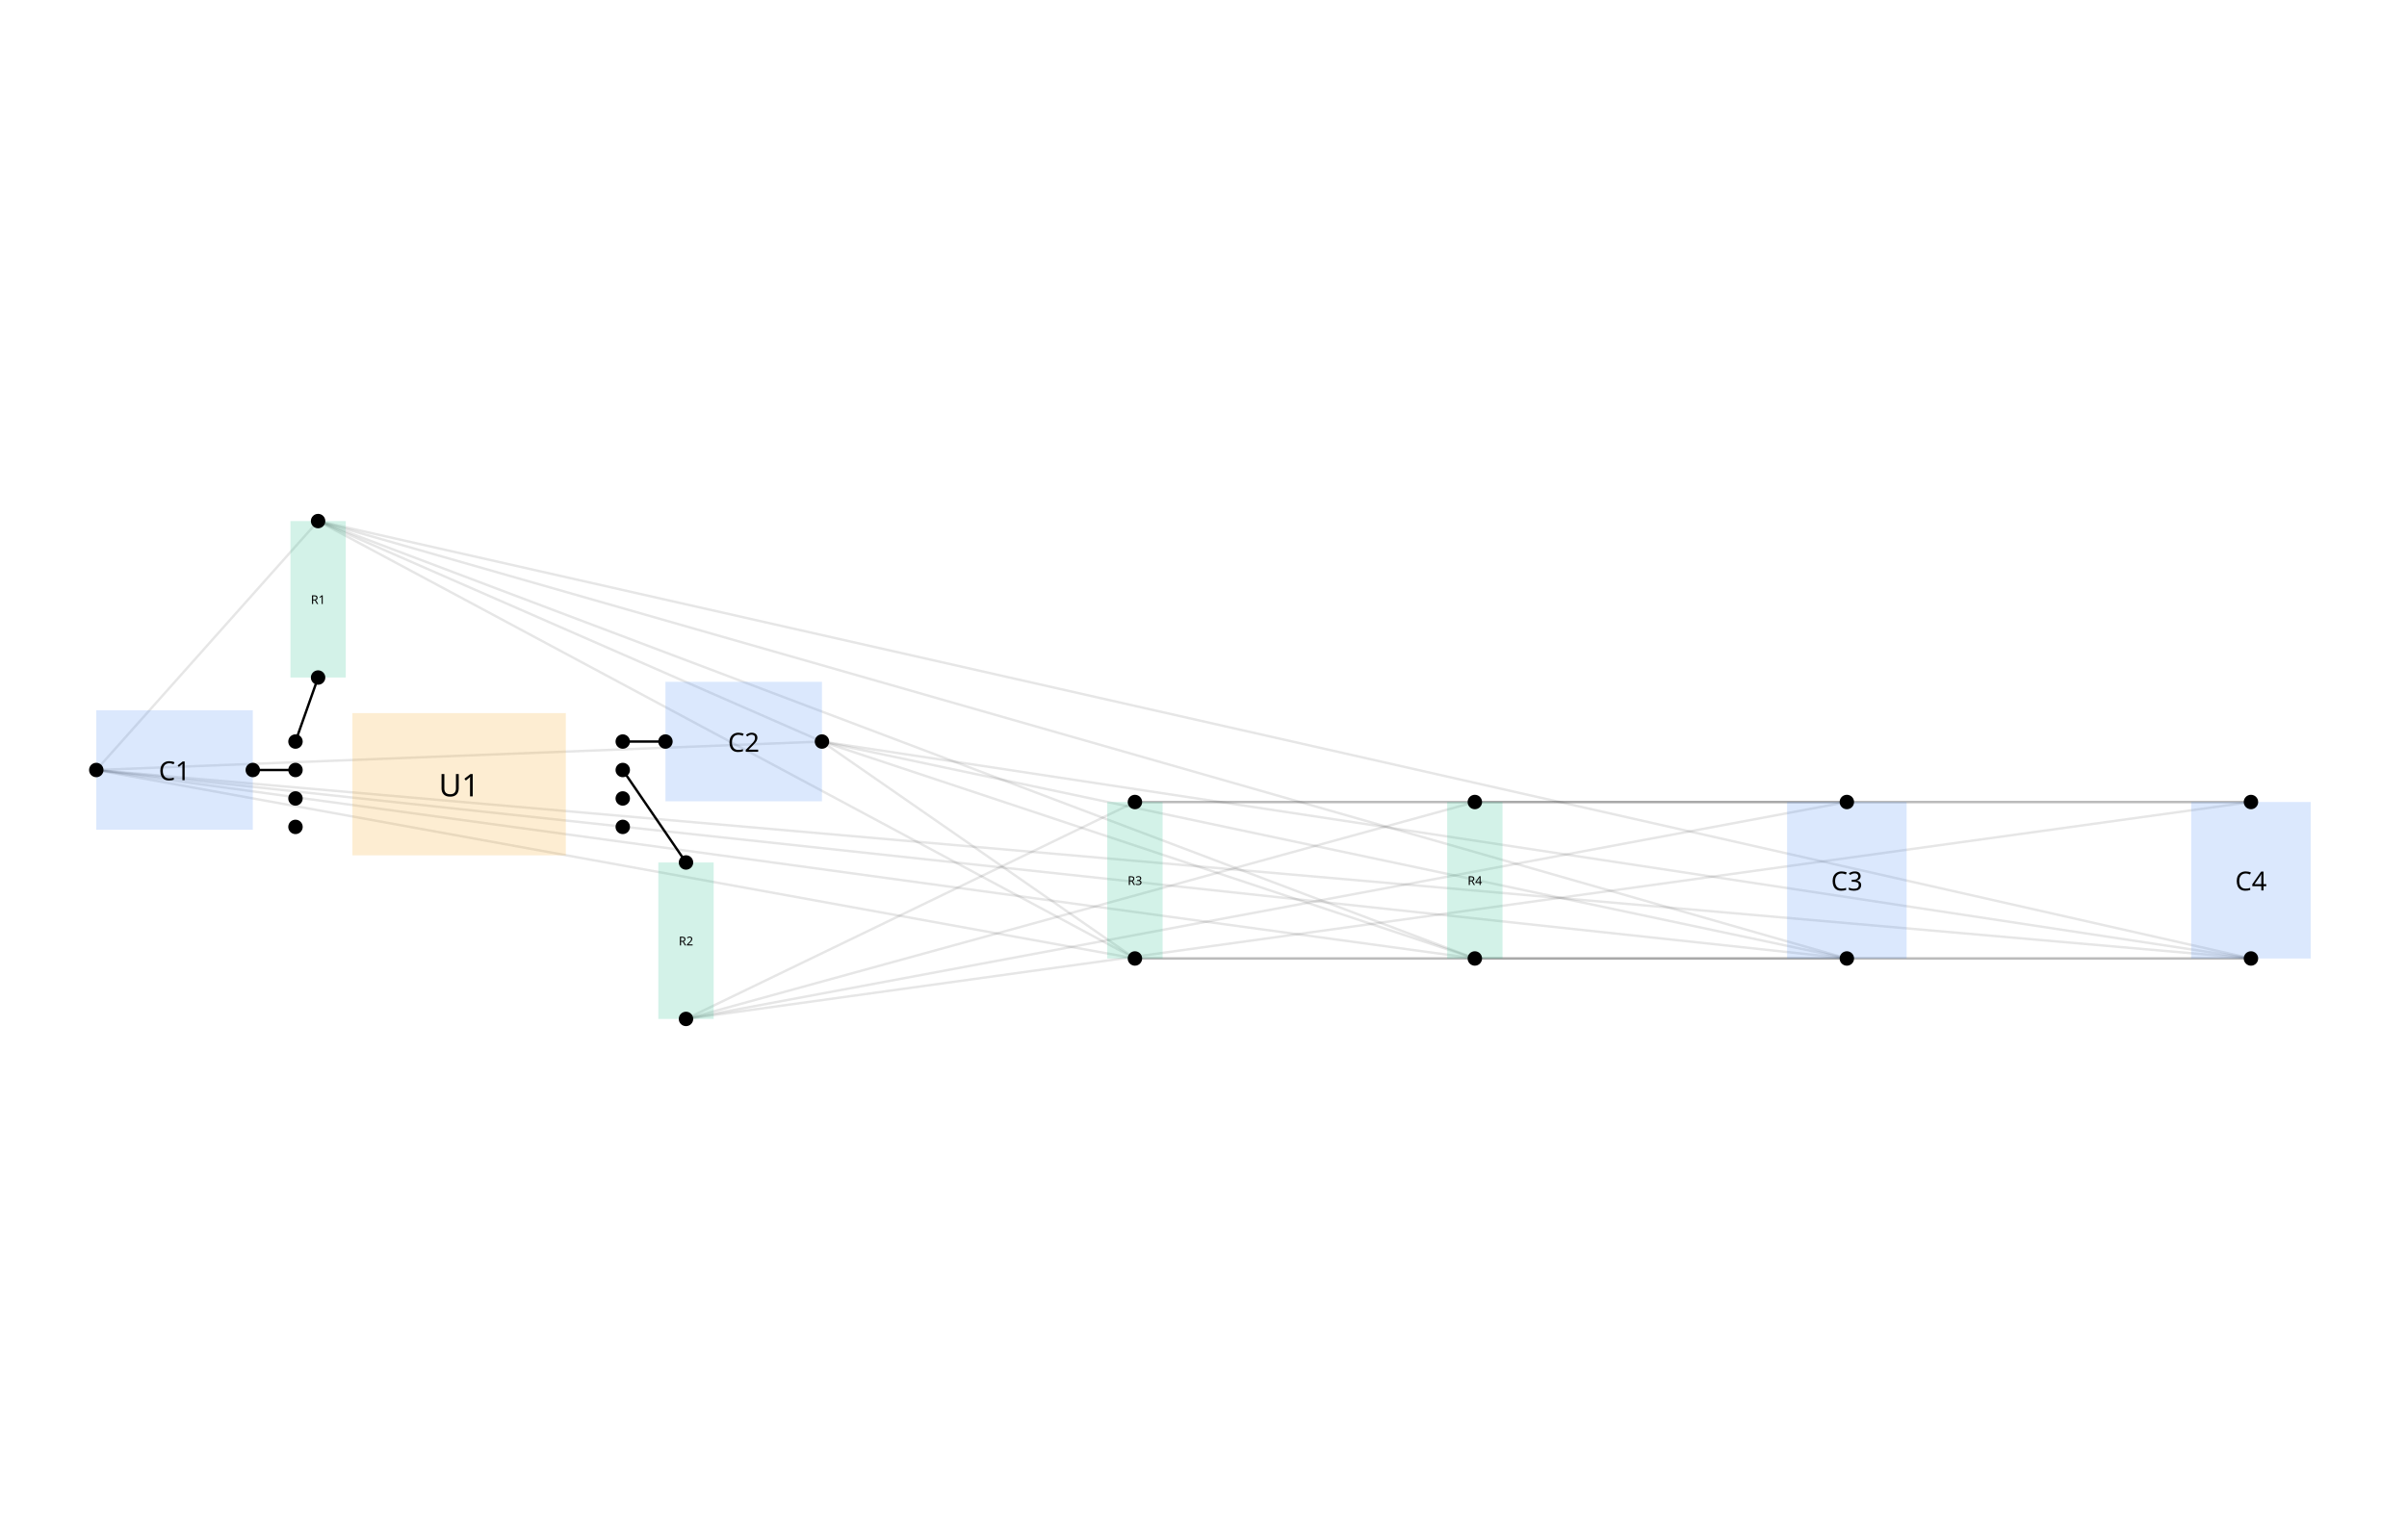
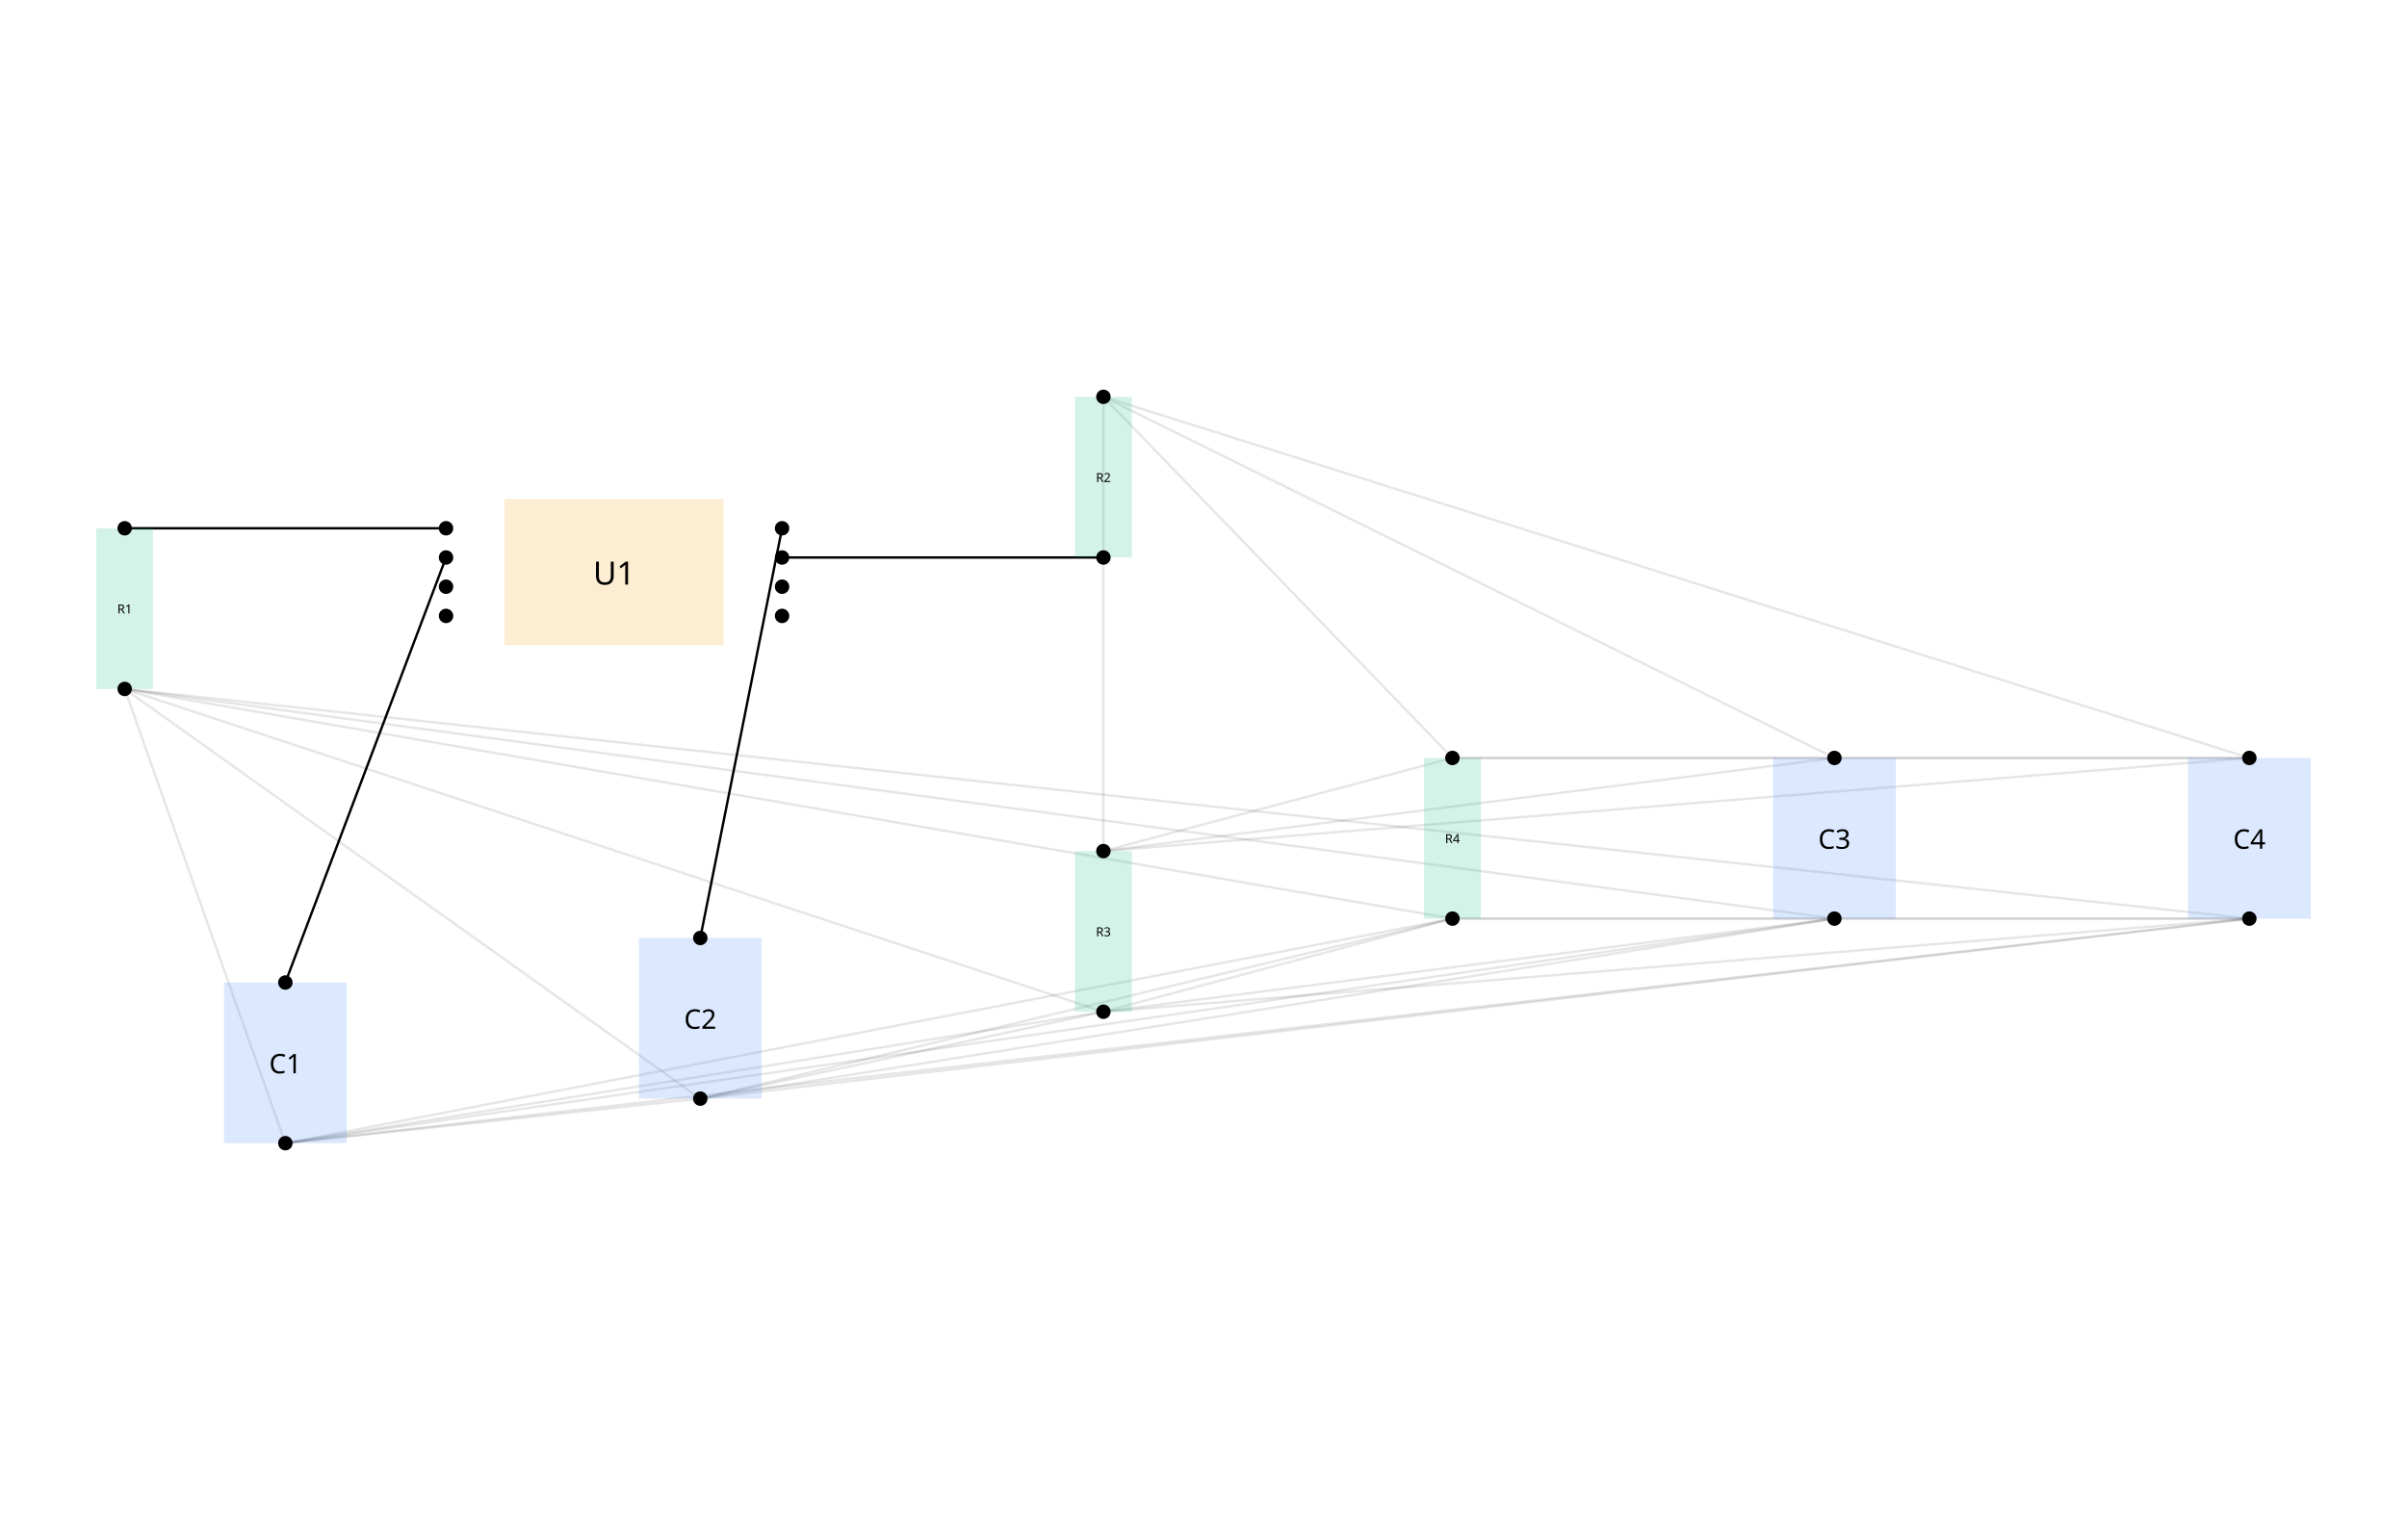
<svg xmlns="http://www.w3.org/2000/svg" width="1000" height="640" viewBox="0 0 1000 640">
  <rect width="100%" height="100%" fill="white" />
  <g>
-     <polyline data-points="-0.991089300000001,1.7500000000000007 -2.55,3.2307796585468793e-16" data-type="line" data-label="" points="132.155,216.548 40,320" fill="none" stroke="rgba(0,0,0,0.1)" stroke-width="1px" />
-   </g>
-   <g>
-     <polyline data-points="-0.991089300000001,1.7500000000000007 2.5500000000000003,0.19999999999999993" data-type="line" data-label="" points="132.155,216.548 341.488,308.177" fill="none" stroke="rgba(0,0,0,0.1)" stroke-width="1px" />
-   </g>
-   <g>
-     <polyline data-points="-0.991089300000001,1.7500000000000007 4.749455349999999,-1.3249999999999993" data-type="line" data-label="" points="132.155,216.548 471.509,398.328" fill="none" stroke="rgba(0,0,0,0.1)" stroke-width="1px" />
-   </g>
-   <g>
-     <polyline data-points="-0.991089300000001,1.7500000000000007 7.1383660499999975,-1.3250000000000002" data-type="line" data-label="" points="132.155,216.548 612.73,398.328" fill="none" stroke="rgba(0,0,0,0.1)" stroke-width="1px" />
-   </g>
-   <g>
-     <polyline data-points="-0.991089300000001,1.7500000000000007 9.752821399999997,-1.3249999999999993" data-type="line" data-label="" points="132.155,216.548 767.284,398.328" fill="none" stroke="rgba(0,0,0,0.1)" stroke-width="1px" />
-   </g>
-   <g>
-     <polyline data-points="-0.991089300000001,1.7500000000000007 12.592821399999997,-1.325000000000001" data-type="line" data-label="" points="132.155,216.548 935.172,398.328" fill="none" stroke="rgba(0,0,0,0.1)" stroke-width="1px" />
-   </g>
-   <g>
-     <polyline data-points="-2.55,3.2307796585468793e-16 2.5500000000000003,0.19999999999999993" data-type="line" data-label="" points="40,320 341.488,308.177" fill="none" stroke="rgba(0,0,0,0.1)" stroke-width="1px" />
-   </g>
-   <g>
-     <polyline data-points="-2.55,3.2307796585468793e-16 4.749455349999999,-1.3249999999999993" data-type="line" data-label="" points="40,320 471.509,398.328" fill="none" stroke="rgba(0,0,0,0.1)" stroke-width="1px" />
-   </g>
-   <g>
-     <polyline data-points="-2.55,3.2307796585468793e-16 7.1383660499999975,-1.3250000000000002" data-type="line" data-label="" points="40,320 612.73,398.328" fill="none" stroke="rgba(0,0,0,0.1)" stroke-width="1px" />
-   </g>
-   <g>
-     <polyline data-points="-2.55,3.2307796585468793e-16 9.752821399999997,-1.3249999999999993" data-type="line" data-label="" points="40,320 767.284,398.328" fill="none" stroke="rgba(0,0,0,0.1)" stroke-width="1px" />
-   </g>
-   <g>
-     <polyline data-points="-2.55,3.2307796585468793e-16 12.592821399999997,-1.325000000000001" data-type="line" data-label="" points="40,320 935.172,398.328" fill="none" stroke="rgba(0,0,0,0.1)" stroke-width="1px" />
-   </g>
-   <g>
-     <polyline data-points="2.5500000000000003,0.19999999999999993 4.749455349999999,-1.3249999999999993" data-type="line" data-label="" points="341.488,308.177 471.509,398.328" fill="none" stroke="rgba(0,0,0,0.1)" stroke-width="1px" />
-   </g>
-   <g>
-     <polyline data-points="2.5500000000000003,0.19999999999999993 7.1383660499999975,-1.3250000000000002" data-type="line" data-label="" points="341.488,308.177 612.73,398.328" fill="none" stroke="rgba(0,0,0,0.1)" stroke-width="1px" />
-   </g>
-   <g>
-     <polyline data-points="2.5500000000000003,0.19999999999999993 9.752821399999997,-1.3249999999999993" data-type="line" data-label="" points="341.488,308.177 767.284,398.328" fill="none" stroke="rgba(0,0,0,0.1)" stroke-width="1px" />
-   </g>
-   <g>
-     <polyline data-points="2.5500000000000003,0.19999999999999993 12.592821399999997,-1.325000000000001" data-type="line" data-label="" points="341.488,308.177 935.172,398.328" fill="none" stroke="rgba(0,0,0,0.1)" stroke-width="1px" />
-   </g>
-   <g>
-     <polyline data-points="4.749455349999999,-1.3249999999999993 7.1383660499999975,-1.3250000000000002" data-type="line" data-label="" points="471.509,398.328 612.73,398.328" fill="none" stroke="rgba(0,0,0,0.1)" stroke-width="1px" />
-   </g>
-   <g>
-     <polyline data-points="4.749455349999999,-1.3249999999999993 9.752821399999997,-1.3249999999999993" data-type="line" data-label="" points="471.509,398.328 767.284,398.328" fill="none" stroke="rgba(0,0,0,0.1)" stroke-width="1px" />
-   </g>
-   <g>
-     <polyline data-points="4.749455349999999,-1.3249999999999993 12.592821399999997,-1.325000000000001" data-type="line" data-label="" points="471.509,398.328 935.172,398.328" fill="none" stroke="rgba(0,0,0,0.1)" stroke-width="1px" />
-   </g>
-   <g>
-     <polyline data-points="7.1383660499999975,-1.3250000000000002 9.752821399999997,-1.3249999999999993" data-type="line" data-label="" points="612.73,398.328 767.284,398.328" fill="none" stroke="rgba(0,0,0,0.1)" stroke-width="1px" />
-   </g>
-   <g>
-     <polyline data-points="7.1383660499999975,-1.3250000000000002 12.592821399999997,-1.325000000000001" data-type="line" data-label="" points="612.73,398.328 935.172,398.328" fill="none" stroke="rgba(0,0,0,0.1)" stroke-width="1px" />
-   </g>
-   <g>
-     <polyline data-points="9.752821399999997,-1.3249999999999993 12.592821399999997,-1.325000000000001" data-type="line" data-label="" points="767.284,398.328 935.172,398.328" fill="none" stroke="rgba(0,0,0,0.1)" stroke-width="1px" />
-   </g>
-   <g>
-     <polyline data-points="1.5944553499999996,-1.7500000000000007 4.749455349999999,-0.22499999999999964" data-type="line" data-label="" points="285,423.452 471.509,333.301" fill="none" stroke="rgba(0,0,0,0.1)" stroke-width="1px" />
-   </g>
-   <g>
-     <polyline data-points="1.5944553499999996,-1.7500000000000007 7.1383660499999975,-0.22500000000000053" data-type="line" data-label="" points="285,423.452 612.73,333.301" fill="none" stroke="rgba(0,0,0,0.1)" stroke-width="1px" />
-   </g>
-   <g>
-     <polyline data-points="1.5944553499999996,-1.7500000000000007 9.752821399999997,-0.22499999999999876" data-type="line" data-label="" points="285,423.452 767.284,333.301" fill="none" stroke="rgba(0,0,0,0.1)" stroke-width="1px" />
-   </g>
-   <g>
-     <polyline data-points="1.5944553499999996,-1.7500000000000007 12.592821399999997,-0.22499999999999964" data-type="line" data-label="" points="285,423.452 935.172,333.301" fill="none" stroke="rgba(0,0,0,0.1)" stroke-width="1px" />
-   </g>
-   <g>
-     <polyline data-points="4.749455349999999,-0.22499999999999964 7.1383660499999975,-0.22500000000000053" data-type="line" data-label="" points="471.509,333.301 612.73,333.301" fill="none" stroke="rgba(0,0,0,0.1)" stroke-width="1px" />
-   </g>
-   <g>
-     <polyline data-points="4.749455349999999,-0.22499999999999964 9.752821399999997,-0.22499999999999876" data-type="line" data-label="" points="471.509,333.301 767.284,333.301" fill="none" stroke="rgba(0,0,0,0.1)" stroke-width="1px" />
-   </g>
-   <g>
-     <polyline data-points="4.749455349999999,-0.22499999999999964 12.592821399999997,-0.22499999999999964" data-type="line" data-label="" points="471.509,333.301 935.172,333.301" fill="none" stroke="rgba(0,0,0,0.1)" stroke-width="1px" />
-   </g>
-   <g>
-     <polyline data-points="7.1383660499999975,-0.22500000000000053 9.752821399999997,-0.22499999999999876" data-type="line" data-label="" points="612.73,333.301 767.284,333.301" fill="none" stroke="rgba(0,0,0,0.1)" stroke-width="1px" />
-   </g>
-   <g>
-     <polyline data-points="7.1383660499999975,-0.22500000000000053 12.592821399999997,-0.22499999999999964" data-type="line" data-label="" points="612.73,333.301 935.172,333.301" fill="none" stroke="rgba(0,0,0,0.1)" stroke-width="1px" />
-   </g>
-   <g>
-     <polyline data-points="9.752821399999997,-0.22499999999999876 12.592821399999997,-0.22499999999999964" data-type="line" data-label="" points="767.284,333.301 935.172,333.301" fill="none" stroke="rgba(0,0,0,0.1)" stroke-width="1px" />
-   </g>
-   <g>
-     <polyline data-points="-0.9910893000000012,0.6500000000000004 -1.15,0.20000000000000018" data-type="line" data-label="" points="132.155,281.575 122.761,308.177" fill="none" stroke="black" stroke-width="1px" />
-   </g>
-   <g>
-     <polyline data-points="-1.4499999999999997,1.2101124399537463e-16 -1.15,1.6653345369377348e-16" data-type="line" data-label="" points="105.027,320 122.761,320" fill="none" stroke="black" stroke-width="1px" />
-   </g>
-   <g>
-     <polyline data-points="1.5944553499999996,-0.6500000000000004 1.15,1.1102230246251565e-16" data-type="line" data-label="" points="285,358.425 258.726,320" fill="none" stroke="black" stroke-width="1px" />
-   </g>
-   <g>
-     <polyline data-points="1.45,0.19999999999999998 1.15,0.20000000000000018" data-type="line" data-label="" points="276.461,308.177 258.726,308.177" fill="none" stroke="black" stroke-width="1px" />
-   </g>
-   <g>
-     <rect data-type="rect" data-label="U1" data-x="0" data-y="-0.09999999999999987" x="146.407" y="296.354" width="88.673" height="59.115" fill="rgba(245, 158, 11, 0.18)" stroke="none" stroke-width="0.017" />
-   </g>
-   <g>
-     <rect data-type="rect" data-label="R1" data-x="-0.9910893000000011" data-y="1.2000000000000004" x="120.66" y="216.548" width="22.991" height="65.027" fill="rgba(16, 185, 129, 0.18)" stroke="none" stroke-width="0.017" />
-   </g>
-   <g>
-     <rect data-type="rect" data-label="C1" data-x="-2" data-y="2.220446049250313e-16" x="40" y="295.172" width="65.027" height="49.657" fill="rgba(59, 130, 246, 0.18)" stroke="none" stroke-width="0.017" />
-   </g>
-   <g>
-     <rect data-type="rect" data-label="R2" data-x="1.5944553499999996" data-y="-1.2000000000000004" x="273.505" y="358.425" width="22.991" height="65.027" fill="rgba(16, 185, 129, 0.18)" stroke="none" stroke-width="0.017" />
-   </g>
-   <g>
-     <rect data-type="rect" data-label="C2" data-x="2" data-y="0.19999999999999996" x="276.461" y="283.349" width="65.027" height="49.657" fill="rgba(59, 130, 246, 0.18)" stroke="none" stroke-width="0.017" />
-   </g>
-   <g>
-     <rect data-type="rect" data-label="R3" data-x="4.749455349999999" data-y="-0.7749999999999995" x="460.014" y="333.301" width="22.991" height="65.027" fill="rgba(16, 185, 129, 0.18)" stroke="none" stroke-width="0.017" />
-   </g>
-   <g>
-     <rect data-type="rect" data-label="R4" data-x="7.1383660499999975" data-y="-0.7750000000000004" x="601.235" y="333.301" width="22.991" height="65.027" fill="rgba(16, 185, 129, 0.18)" stroke="none" stroke-width="0.017" />
-   </g>
-   <g>
-     <rect data-type="rect" data-label="C3" data-x="9.752821399999997" data-y="-0.7749999999999986" x="742.456" y="333.301" width="49.657" height="65.027" fill="rgba(59, 130, 246, 0.18)" stroke="none" stroke-width="0.017" />
-   </g>
-   <g>
-     <rect data-type="rect" data-label="C4" data-x="12.592821399999997" data-y="-0.7750000000000004" x="910.343" y="333.301" width="49.657" height="65.027" fill="rgba(59, 130, 246, 0.18)" stroke="none" stroke-width="0.017" />
-   </g>
-   <text data-type="text" data-label="U1" data-x="0" data-y="-0.09999999999999987" x="190.744" y="325.912" fill="black" font-size="13.005" font-family="sans-serif" text-anchor="middle" dominant-baseline="central">U1</text>
-   <text data-type="text" data-label="R1" data-x="-0.9910893000000011" data-y="1.2000000000000004" x="132.155" y="249.062" fill="black" font-size="5.058" font-family="sans-serif" text-anchor="middle" dominant-baseline="central">R1</text>
-   <text data-type="text" data-label="C1" data-x="-2" data-y="2.220446049250313e-16" x="72.513" y="320" fill="black" font-size="10.924" font-family="sans-serif" text-anchor="middle" dominant-baseline="central">C1</text>
-   <text data-type="text" data-label="R2" data-x="1.5944553499999996" data-y="-1.2000000000000004" x="285" y="390.938" fill="black" font-size="5.058" font-family="sans-serif" text-anchor="middle" dominant-baseline="central">R2</text>
-   <text data-type="text" data-label="C2" data-x="2" data-y="0.19999999999999996" x="308.974" y="308.177" fill="black" font-size="10.924" font-family="sans-serif" text-anchor="middle" dominant-baseline="central">C2</text>
-   <text data-type="text" data-label="R3" data-x="4.749455349999999" data-y="-0.7749999999999995" x="471.509" y="365.814" fill="black" font-size="5.058" font-family="sans-serif" text-anchor="middle" dominant-baseline="central">R3</text>
-   <text data-type="text" data-label="R4" data-x="7.1383660499999975" data-y="-0.7750000000000004" x="612.73" y="365.814" fill="black" font-size="5.058" font-family="sans-serif" text-anchor="middle" dominant-baseline="central">R4</text>
-   <text data-type="text" data-label="C3" data-x="9.752821399999997" data-y="-0.7749999999999986" x="767.284" y="365.814" fill="black" font-size="10.924" font-family="sans-serif" text-anchor="middle" dominant-baseline="central">C3</text>
-   <text data-type="text" data-label="C4" data-x="12.592821399999997" data-y="-0.7750000000000004" x="935.172" y="365.814" fill="black" font-size="10.924" font-family="sans-serif" text-anchor="middle" dominant-baseline="central">C4</text>
-   <g>
-     <circle data-type="point" data-label="U1.1" data-x="-1.15" data-y="0.20000000000000018" cx="122.761" cy="308.177" r="3" fill="black" />
-   </g>
-   <g>
-     <circle data-type="point" data-label="U1.2" data-x="-1.15" data-y="1.6653345369377348e-16" cx="122.761" cy="320" r="3" fill="black" />
-   </g>
-   <g>
-     <circle data-type="point" data-label="U1.3" data-x="-1.15" data-y="-0.19999999999999984" cx="122.761" cy="331.823" r="3" fill="black" />
-   </g>
-   <g>
-     <circle data-type="point" data-label="U1.4" data-x="-1.15" data-y="-0.3999999999999999" cx="122.761" cy="343.646" r="3" fill="black" />
-   </g>
-   <g>
-     <circle data-type="point" data-label="U1.5" data-x="1.15" data-y="-0.3999999999999999" cx="258.726" cy="343.646" r="3" fill="black" />
-   </g>
-   <g>
-     <circle data-type="point" data-label="U1.6" data-x="1.15" data-y="-0.1999999999999999" cx="258.726" cy="331.823" r="3" fill="black" />
-   </g>
-   <g>
-     <circle data-type="point" data-label="U1.7" data-x="1.15" data-y="1.1102230246251565e-16" cx="258.726" cy="320" r="3" fill="black" />
-   </g>
-   <g>
-     <circle data-type="point" data-label="U1.8" data-x="1.15" data-y="0.20000000000000018" cx="258.726" cy="308.177" r="3" fill="black" />
-   </g>
-   <g>
-     <circle data-type="point" data-label="R1.1" data-x="-0.9910893000000012" data-y="0.6500000000000004" cx="132.155" cy="281.575" r="3" fill="black" />
-   </g>
-   <g>
-     <circle data-type="point" data-label="R1.2 (GND)" data-x="-0.991089300000001" data-y="1.7500000000000007" cx="132.155" cy="216.548" r="3" fill="black" />
-   </g>
-   <g>
-     <circle data-type="point" data-label="C1.1" data-x="-1.4499999999999997" data-y="1.2101124399537463e-16" cx="105.027" cy="320" r="3" fill="black" />
-   </g>
-   <g>
-     <circle data-type="point" data-label="C1.2 (GND)" data-x="-2.55" data-y="3.2307796585468793e-16" cx="40" cy="320" r="3" fill="black" />
-   </g>
-   <g>
-     <circle data-type="point" data-label="R2.1" data-x="1.5944553499999996" data-y="-0.6500000000000004" cx="285" cy="358.425" r="3" fill="black" />
-   </g>
-   <g>
-     <circle data-type="point" data-label="R2.2 (VDD)" data-x="1.5944553499999996" data-y="-1.7500000000000007" cx="285" cy="423.452" r="3" fill="black" />
-   </g>
-   <g>
-     <circle data-type="point" data-label="C2.1" data-x="1.45" data-y="0.19999999999999998" cx="276.461" cy="308.177" r="3" fill="black" />
-   </g>
-   <g>
-     <circle data-type="point" data-label="C2.2 (GND)" data-x="2.5500000000000003" data-y="0.19999999999999993" cx="341.488" cy="308.177" r="3" fill="black" />
-   </g>
-   <g>
-     <circle data-type="point" data-label="R3.1 (VDD)" data-x="4.749455349999999" data-y="-0.22499999999999964" cx="471.509" cy="333.301" r="3" fill="black" />
-   </g>
-   <g>
-     <circle data-type="point" data-label="R3.2 (GND)" data-x="4.749455349999999" data-y="-1.3249999999999993" cx="471.509" cy="398.328" r="3" fill="black" />
-   </g>
-   <g>
-     <circle data-type="point" data-label="R4.1 (VDD)" data-x="7.1383660499999975" data-y="-0.22500000000000053" cx="612.73" cy="333.301" r="3" fill="black" />
-   </g>
-   <g>
-     <circle data-type="point" data-label="R4.2 (GND)" data-x="7.1383660499999975" data-y="-1.3250000000000002" cx="612.73" cy="398.328" r="3" fill="black" />
-   </g>
-   <g>
-     <circle data-type="point" data-label="C3.1 (VDD)" data-x="9.752821399999997" data-y="-0.22499999999999876" cx="767.284" cy="333.301" r="3" fill="black" />
-   </g>
-   <g>
-     <circle data-type="point" data-label="C3.2 (GND)" data-x="9.752821399999997" data-y="-1.3249999999999993" cx="767.284" cy="398.328" r="3" fill="black" />
-   </g>
-   <g>
-     <circle data-type="point" data-label="C4.1 (VDD)" data-x="12.592821399999997" data-y="-0.22499999999999964" cx="935.172" cy="333.301" r="3" fill="black" />
-   </g>
-   <g>
-     <circle data-type="point" data-label="C4.2 (GND)" data-x="12.592821399999997" data-y="-1.325000000000001" cx="935.172" cy="398.328" r="3" fill="black" />
+     <polyline data-points="-3.3494553499999995,-0.8000000000000012 -2.249727675000001,-3.910000000000002" data-type="line" data-label="" points="51.803,286.312 118.556,475.086" fill="none" stroke="rgba(0,0,0,0.1)" stroke-width="1px" />
+   </g>
+   <g>
+     <polyline data-points="-3.3494553499999995,-0.8000000000000012 0.590272324999999,-3.605" data-type="line" data-label="" points="51.803,286.312 290.941,456.573" fill="none" stroke="rgba(0,0,0,0.1)" stroke-width="1px" />
+   </g>
+   <g>
+     <polyline data-points="-3.3494553499999995,-0.8000000000000012 3.3494553499999995,-3.009999999999999" data-type="line" data-label="" points="51.803,286.312 458.421,420.457" fill="none" stroke="rgba(0,0,0,0.1)" stroke-width="1px" />
+   </g>
+   <g>
+     <polyline data-points="-3.3494553499999995,-0.8000000000000012 5.738366049999999,-2.3724999999999996" data-type="line" data-label="" points="51.803,286.312 603.426,381.761" fill="none" stroke="rgba(0,0,0,0.1)" stroke-width="1px" />
+   </g>
+   <g>
+     <polyline data-points="-3.3494553499999995,-0.8000000000000012 8.352821399999998,-2.3725000000000005" data-type="line" data-label="" points="51.803,286.312 762.121,381.761" fill="none" stroke="rgba(0,0,0,0.1)" stroke-width="1px" />
+   </g>
+   <g>
+     <polyline data-points="-3.3494553499999995,-0.8000000000000012 11.192821399999998,-2.3725000000000005" data-type="line" data-label="" points="51.803,286.312 934.506,381.761" fill="none" stroke="rgba(0,0,0,0.1)" stroke-width="1px" />
+   </g>
+   <g>
+     <polyline data-points="-2.249727675000001,-3.910000000000002 0.590272324999999,-3.605" data-type="line" data-label="" points="118.556,475.086 290.941,456.573" fill="none" stroke="rgba(0,0,0,0.1)" stroke-width="1px" />
+   </g>
+   <g>
+     <polyline data-points="-2.249727675000001,-3.910000000000002 3.3494553499999995,-3.009999999999999" data-type="line" data-label="" points="118.556,475.086 458.421,420.457" fill="none" stroke="rgba(0,0,0,0.1)" stroke-width="1px" />
+   </g>
+   <g>
+     <polyline data-points="-2.249727675000001,-3.910000000000002 5.738366049999999,-2.3724999999999996" data-type="line" data-label="" points="118.556,475.086 603.426,381.761" fill="none" stroke="rgba(0,0,0,0.1)" stroke-width="1px" />
+   </g>
+   <g>
+     <polyline data-points="-2.249727675000001,-3.910000000000002 8.352821399999998,-2.3725000000000005" data-type="line" data-label="" points="118.556,475.086 762.121,381.761" fill="none" stroke="rgba(0,0,0,0.1)" stroke-width="1px" />
+   </g>
+   <g>
+     <polyline data-points="-2.249727675000001,-3.910000000000002 11.192821399999998,-2.3725000000000005" data-type="line" data-label="" points="118.556,475.086 934.506,381.761" fill="none" stroke="rgba(0,0,0,0.1)" stroke-width="1px" />
+   </g>
+   <g>
+     <polyline data-points="0.590272324999999,-3.605 3.3494553499999995,-3.009999999999999" data-type="line" data-label="" points="290.941,456.573 458.421,420.457" fill="none" stroke="rgba(0,0,0,0.1)" stroke-width="1px" />
+   </g>
+   <g>
+     <polyline data-points="0.590272324999999,-3.605 5.738366049999999,-2.3724999999999996" data-type="line" data-label="" points="290.941,456.573 603.426,381.761" fill="none" stroke="rgba(0,0,0,0.1)" stroke-width="1px" />
+   </g>
+   <g>
+     <polyline data-points="0.590272324999999,-3.605 8.352821399999998,-2.3725000000000005" data-type="line" data-label="" points="290.941,456.573 762.121,381.761" fill="none" stroke="rgba(0,0,0,0.1)" stroke-width="1px" />
+   </g>
+   <g>
+     <polyline data-points="0.590272324999999,-3.605 11.192821399999998,-2.3725000000000005" data-type="line" data-label="" points="290.941,456.573 934.506,381.761" fill="none" stroke="rgba(0,0,0,0.1)" stroke-width="1px" />
+   </g>
+   <g>
+     <polyline data-points="3.3494553499999995,-3.009999999999999 5.738366049999999,-2.3724999999999996" data-type="line" data-label="" points="458.421,420.457 603.426,381.761" fill="none" stroke="rgba(0,0,0,0.1)" stroke-width="1px" />
+   </g>
+   <g>
+     <polyline data-points="3.3494553499999995,-3.009999999999999 8.352821399999998,-2.3725000000000005" data-type="line" data-label="" points="458.421,420.457 762.121,381.761" fill="none" stroke="rgba(0,0,0,0.1)" stroke-width="1px" />
+   </g>
+   <g>
+     <polyline data-points="3.3494553499999995,-3.009999999999999 11.192821399999998,-2.3725000000000005" data-type="line" data-label="" points="458.421,420.457 934.506,381.761" fill="none" stroke="rgba(0,0,0,0.1)" stroke-width="1px" />
+   </g>
+   <g>
+     <polyline data-points="5.738366049999999,-2.3724999999999996 8.352821399999998,-2.3725000000000005" data-type="line" data-label="" points="603.426,381.761 762.121,381.761" fill="none" stroke="rgba(0,0,0,0.1)" stroke-width="1px" />
+   </g>
+   <g>
+     <polyline data-points="5.738366049999999,-2.3724999999999996 11.192821399999998,-2.3725000000000005" data-type="line" data-label="" points="603.426,381.761 934.506,381.761" fill="none" stroke="rgba(0,0,0,0.1)" stroke-width="1px" />
+   </g>
+   <g>
+     <polyline data-points="8.352821399999998,-2.3725000000000005 11.192821399999998,-2.3725000000000005" data-type="line" data-label="" points="762.121,381.761 934.506,381.761" fill="none" stroke="rgba(0,0,0,0.1)" stroke-width="1px" />
+   </g>
+   <g>
+     <polyline data-points="3.3494553499999995,1.2000000000000006 3.3494553499999995,-1.9099999999999993" data-type="line" data-label="" points="458.421,164.914 458.421,353.688" fill="none" stroke="rgba(0,0,0,0.1)" stroke-width="1px" />
+   </g>
+   <g>
+     <polyline data-points="3.3494553499999995,1.2000000000000006 5.738366049999999,-1.2725" data-type="line" data-label="" points="458.421,164.914 603.426,314.992" fill="none" stroke="rgba(0,0,0,0.1)" stroke-width="1px" />
+   </g>
+   <g>
+     <polyline data-points="3.3494553499999995,1.2000000000000006 8.352821399999998,-1.2725" data-type="line" data-label="" points="458.421,164.914 762.121,314.992" fill="none" stroke="rgba(0,0,0,0.1)" stroke-width="1px" />
+   </g>
+   <g>
+     <polyline data-points="3.3494553499999995,1.2000000000000006 11.192821399999998,-1.272499999999999" data-type="line" data-label="" points="458.421,164.914 934.506,314.992" fill="none" stroke="rgba(0,0,0,0.1)" stroke-width="1px" />
+   </g>
+   <g>
+     <polyline data-points="3.3494553499999995,-1.9099999999999993 5.738366049999999,-1.2725" data-type="line" data-label="" points="458.421,353.688 603.426,314.992" fill="none" stroke="rgba(0,0,0,0.1)" stroke-width="1px" />
+   </g>
+   <g>
+     <polyline data-points="3.3494553499999995,-1.9099999999999993 8.352821399999998,-1.2725" data-type="line" data-label="" points="458.421,353.688 762.121,314.992" fill="none" stroke="rgba(0,0,0,0.1)" stroke-width="1px" />
+   </g>
+   <g>
+     <polyline data-points="3.3494553499999995,-1.9099999999999993 11.192821399999998,-1.272499999999999" data-type="line" data-label="" points="458.421,353.688 934.506,314.992" fill="none" stroke="rgba(0,0,0,0.1)" stroke-width="1px" />
+   </g>
+   <g>
+     <polyline data-points="5.738366049999999,-1.2725 8.352821399999998,-1.2725" data-type="line" data-label="" points="603.426,314.992 762.121,314.992" fill="none" stroke="rgba(0,0,0,0.1)" stroke-width="1px" />
+   </g>
+   <g>
+     <polyline data-points="5.738366049999999,-1.2725 11.192821399999998,-1.272499999999999" data-type="line" data-label="" points="603.426,314.992 934.506,314.992" fill="none" stroke="rgba(0,0,0,0.1)" stroke-width="1px" />
+   </g>
+   <g>
+     <polyline data-points="8.352821399999998,-1.2725 11.192821399999998,-1.272499999999999" data-type="line" data-label="" points="762.121,314.992 934.506,314.992" fill="none" stroke="rgba(0,0,0,0.1)" stroke-width="1px" />
+   </g>
+   <g>
+     <polyline data-points="-3.3494553499999995,0.29999999999999916 -1.15,0.30000000000000004" data-type="line" data-label="" points="51.803,219.543 185.308,219.543" fill="none" stroke="black" stroke-width="1px" />
+   </g>
+   <g>
+     <polyline data-points="-2.249727675000001,-2.8100000000000014 -1.15,0.10000000000000003" data-type="line" data-label="" points="118.556,408.317 185.308,231.683" fill="none" stroke="black" stroke-width="1px" />
+   </g>
+   <g>
+     <polyline data-points="3.3494553499999995,0.10000000000000031 1.15,0.09999999999999998" data-type="line" data-label="" points="458.421,231.683 324.916,231.683" fill="none" stroke="black" stroke-width="1px" />
+   </g>
+   <g>
+     <polyline data-points="0.590272324999999,-2.505 1.15,0.30000000000000004" data-type="line" data-label="" points="290.941,389.804 324.916,219.543" fill="none" stroke="black" stroke-width="1px" />
+   </g>
+   <g>
+     <rect data-type="rect" data-label="U1" data-x="0" data-y="0" x="209.588" y="207.403" width="91.049" height="60.699" fill="rgba(245, 158, 11, 0.18)" stroke="none" stroke-width="0.016" />
+   </g>
+   <g>
+     <rect data-type="rect" data-label="R1" data-x="-3.3494553499999995" data-y="-0.2500000000000009" x="40" y="219.543" width="23.607" height="66.769" fill="rgba(16, 185, 129, 0.18)" stroke="none" stroke-width="0.016" />
+   </g>
+   <g>
+     <rect data-type="rect" data-label="C1" data-x="-2.249727675000001" data-y="-3.3600000000000017" x="93.062" y="408.317" width="50.987" height="66.769" fill="rgba(59, 130, 246, 0.18)" stroke="none" stroke-width="0.016" />
+   </g>
+   <g>
+     <rect data-type="rect" data-label="R2" data-x="3.3494553499999995" data-y="0.6500000000000004" x="446.618" y="164.914" width="23.607" height="66.769" fill="rgba(16, 185, 129, 0.18)" stroke="none" stroke-width="0.016" />
+   </g>
+   <g>
+     <rect data-type="rect" data-label="C2" data-x="0.590272324999999" data-y="-3.0549999999999997" x="265.448" y="389.804" width="50.987" height="66.769" fill="rgba(59, 130, 246, 0.18)" stroke="none" stroke-width="0.016" />
+   </g>
+   <g>
+     <rect data-type="rect" data-label="R3" data-x="3.3494553499999995" data-y="-2.459999999999999" x="446.618" y="353.688" width="23.607" height="66.769" fill="rgba(16, 185, 129, 0.18)" stroke="none" stroke-width="0.016" />
+   </g>
+   <g>
+     <rect data-type="rect" data-label="R4" data-x="5.738366049999999" data-y="-1.8224999999999998" x="591.623" y="314.992" width="23.607" height="66.769" fill="rgba(16, 185, 129, 0.18)" stroke="none" stroke-width="0.016" />
+   </g>
+   <g>
+     <rect data-type="rect" data-label="C3" data-x="8.352821399999998" data-y="-1.8224999999999998" x="736.627" y="314.992" width="50.987" height="66.769" fill="rgba(59, 130, 246, 0.18)" stroke="none" stroke-width="0.016" />
+   </g>
+   <g>
+     <rect data-type="rect" data-label="C4" data-x="11.192821399999998" data-y="-1.8224999999999998" x="909.013" y="314.992" width="50.987" height="66.769" fill="rgba(59, 130, 246, 0.18)" stroke="none" stroke-width="0.016" />
+   </g>
+   <text data-type="text" data-label="U1" data-x="0" data-y="0" x="255.112" y="237.753" fill="black" font-size="13.354" font-family="sans-serif" text-anchor="middle" dominant-baseline="central">U1</text>
+   <text data-type="text" data-label="R1" data-x="-3.3494553499999995" data-y="-0.2500000000000009" x="51.803" y="252.927" fill="black" font-size="5.193" font-family="sans-serif" text-anchor="middle" dominant-baseline="central">R1</text>
+   <text data-type="text" data-label="C1" data-x="-2.249727675000001" data-y="-3.3600000000000017" x="118.556" y="441.702" fill="black" font-size="11.217" font-family="sans-serif" text-anchor="middle" dominant-baseline="central">C1</text>
+   <text data-type="text" data-label="R2" data-x="3.3494553499999995" data-y="0.6500000000000004" x="458.421" y="198.298" fill="black" font-size="5.193" font-family="sans-serif" text-anchor="middle" dominant-baseline="central">R2</text>
+   <text data-type="text" data-label="C2" data-x="0.590272324999999" data-y="-3.0549999999999997" x="290.941" y="423.188" fill="black" font-size="11.217" font-family="sans-serif" text-anchor="middle" dominant-baseline="central">C2</text>
+   <text data-type="text" data-label="R3" data-x="3.3494553499999995" data-y="-2.459999999999999" x="458.421" y="387.073" fill="black" font-size="5.193" font-family="sans-serif" text-anchor="middle" dominant-baseline="central">R3</text>
+   <text data-type="text" data-label="R4" data-x="5.738366049999999" data-y="-1.8224999999999998" x="603.426" y="348.377" fill="black" font-size="5.193" font-family="sans-serif" text-anchor="middle" dominant-baseline="central">R4</text>
+   <text data-type="text" data-label="C3" data-x="8.352821399999998" data-y="-1.8224999999999998" x="762.121" y="348.377" fill="black" font-size="11.217" font-family="sans-serif" text-anchor="middle" dominant-baseline="central">C3</text>
+   <text data-type="text" data-label="C4" data-x="11.192821399999998" data-y="-1.8224999999999998" x="934.506" y="348.377" fill="black" font-size="11.217" font-family="sans-serif" text-anchor="middle" dominant-baseline="central">C4</text>
+   <g>
+     <circle data-type="point" data-label="U1.1" data-x="-1.15" data-y="0.30000000000000004" cx="185.308" cy="219.543" r="3" fill="black" />
+   </g>
+   <g>
+     <circle data-type="point" data-label="U1.2" data-x="-1.15" data-y="0.10000000000000003" cx="185.308" cy="231.683" r="3" fill="black" />
+   </g>
+   <g>
+     <circle data-type="point" data-label="U1.3" data-x="-1.15" data-y="-0.09999999999999998" cx="185.308" cy="243.823" r="3" fill="black" />
+   </g>
+   <g>
+     <circle data-type="point" data-label="U1.4" data-x="-1.15" data-y="-0.30000000000000004" cx="185.308" cy="255.962" r="3" fill="black" />
+   </g>
+   <g>
+     <circle data-type="point" data-label="U1.5" data-x="1.15" data-y="-0.30000000000000004" cx="324.916" cy="255.962" r="3" fill="black" />
+   </g>
+   <g>
+     <circle data-type="point" data-label="U1.6" data-x="1.15" data-y="-0.10000000000000003" cx="324.916" cy="243.823" r="3" fill="black" />
+   </g>
+   <g>
+     <circle data-type="point" data-label="U1.7" data-x="1.15" data-y="0.09999999999999998" cx="324.916" cy="231.683" r="3" fill="black" />
+   </g>
+   <g>
+     <circle data-type="point" data-label="U1.8" data-x="1.15" data-y="0.30000000000000004" cx="324.916" cy="219.543" r="3" fill="black" />
+   </g>
+   <g>
+     <circle data-type="point" data-label="R1.1" data-x="-3.3494553499999995" data-y="0.29999999999999916" cx="51.803" cy="219.543" r="3" fill="black" />
+   </g>
+   <g>
+     <circle data-type="point" data-label="R1.2 (GND)" data-x="-3.3494553499999995" data-y="-0.8000000000000012" cx="51.803" cy="286.312" r="3" fill="black" />
+   </g>
+   <g>
+     <circle data-type="point" data-label="C1.1" data-x="-2.249727675000001" data-y="-2.8100000000000014" cx="118.556" cy="408.317" r="3" fill="black" />
+   </g>
+   <g>
+     <circle data-type="point" data-label="C1.2 (GND)" data-x="-2.249727675000001" data-y="-3.910000000000002" cx="118.556" cy="475.086" r="3" fill="black" />
+   </g>
+   <g>
+     <circle data-type="point" data-label="R2.1" data-x="3.3494553499999995" data-y="0.10000000000000031" cx="458.421" cy="231.683" r="3" fill="black" />
+   </g>
+   <g>
+     <circle data-type="point" data-label="R2.2 (VDD)" data-x="3.3494553499999995" data-y="1.2000000000000006" cx="458.421" cy="164.914" r="3" fill="black" />
+   </g>
+   <g>
+     <circle data-type="point" data-label="C2.1" data-x="0.590272324999999" data-y="-2.505" cx="290.941" cy="389.804" r="3" fill="black" />
+   </g>
+   <g>
+     <circle data-type="point" data-label="C2.2 (GND)" data-x="0.590272324999999" data-y="-3.605" cx="290.941" cy="456.573" r="3" fill="black" />
+   </g>
+   <g>
+     <circle data-type="point" data-label="R3.1 (VDD)" data-x="3.3494553499999995" data-y="-1.9099999999999993" cx="458.421" cy="353.688" r="3" fill="black" />
+   </g>
+   <g>
+     <circle data-type="point" data-label="R3.2 (GND)" data-x="3.3494553499999995" data-y="-3.009999999999999" cx="458.421" cy="420.457" r="3" fill="black" />
+   </g>
+   <g>
+     <circle data-type="point" data-label="R4.1 (VDD)" data-x="5.738366049999999" data-y="-1.2725" cx="603.426" cy="314.992" r="3" fill="black" />
+   </g>
+   <g>
+     <circle data-type="point" data-label="R4.2 (GND)" data-x="5.738366049999999" data-y="-2.3724999999999996" cx="603.426" cy="381.761" r="3" fill="black" />
+   </g>
+   <g>
+     <circle data-type="point" data-label="C3.1 (VDD)" data-x="8.352821399999998" data-y="-1.2725" cx="762.121" cy="314.992" r="3" fill="black" />
+   </g>
+   <g>
+     <circle data-type="point" data-label="C3.2 (GND)" data-x="8.352821399999998" data-y="-2.3725000000000005" cx="762.121" cy="381.761" r="3" fill="black" />
+   </g>
+   <g>
+     <circle data-type="point" data-label="C4.1 (VDD)" data-x="11.192821399999998" data-y="-1.272499999999999" cx="934.506" cy="314.992" r="3" fill="black" />
+   </g>
+   <g>
+     <circle data-type="point" data-label="C4.2 (GND)" data-x="11.192821399999998" data-y="-2.3725000000000005" cx="934.506" cy="381.761" r="3" fill="black" />
  </g>
  <g id="crosshair" style="display: none">
    <line id="crosshair-h" y1="0" y2="640" stroke="#666" stroke-width="0.5" />
    <line id="crosshair-v" x1="0" x2="1000" stroke="#666" stroke-width="0.5" />
    <text id="coordinates" font-family="monospace" font-size="12" fill="#666" />
  </g>
</svg>
